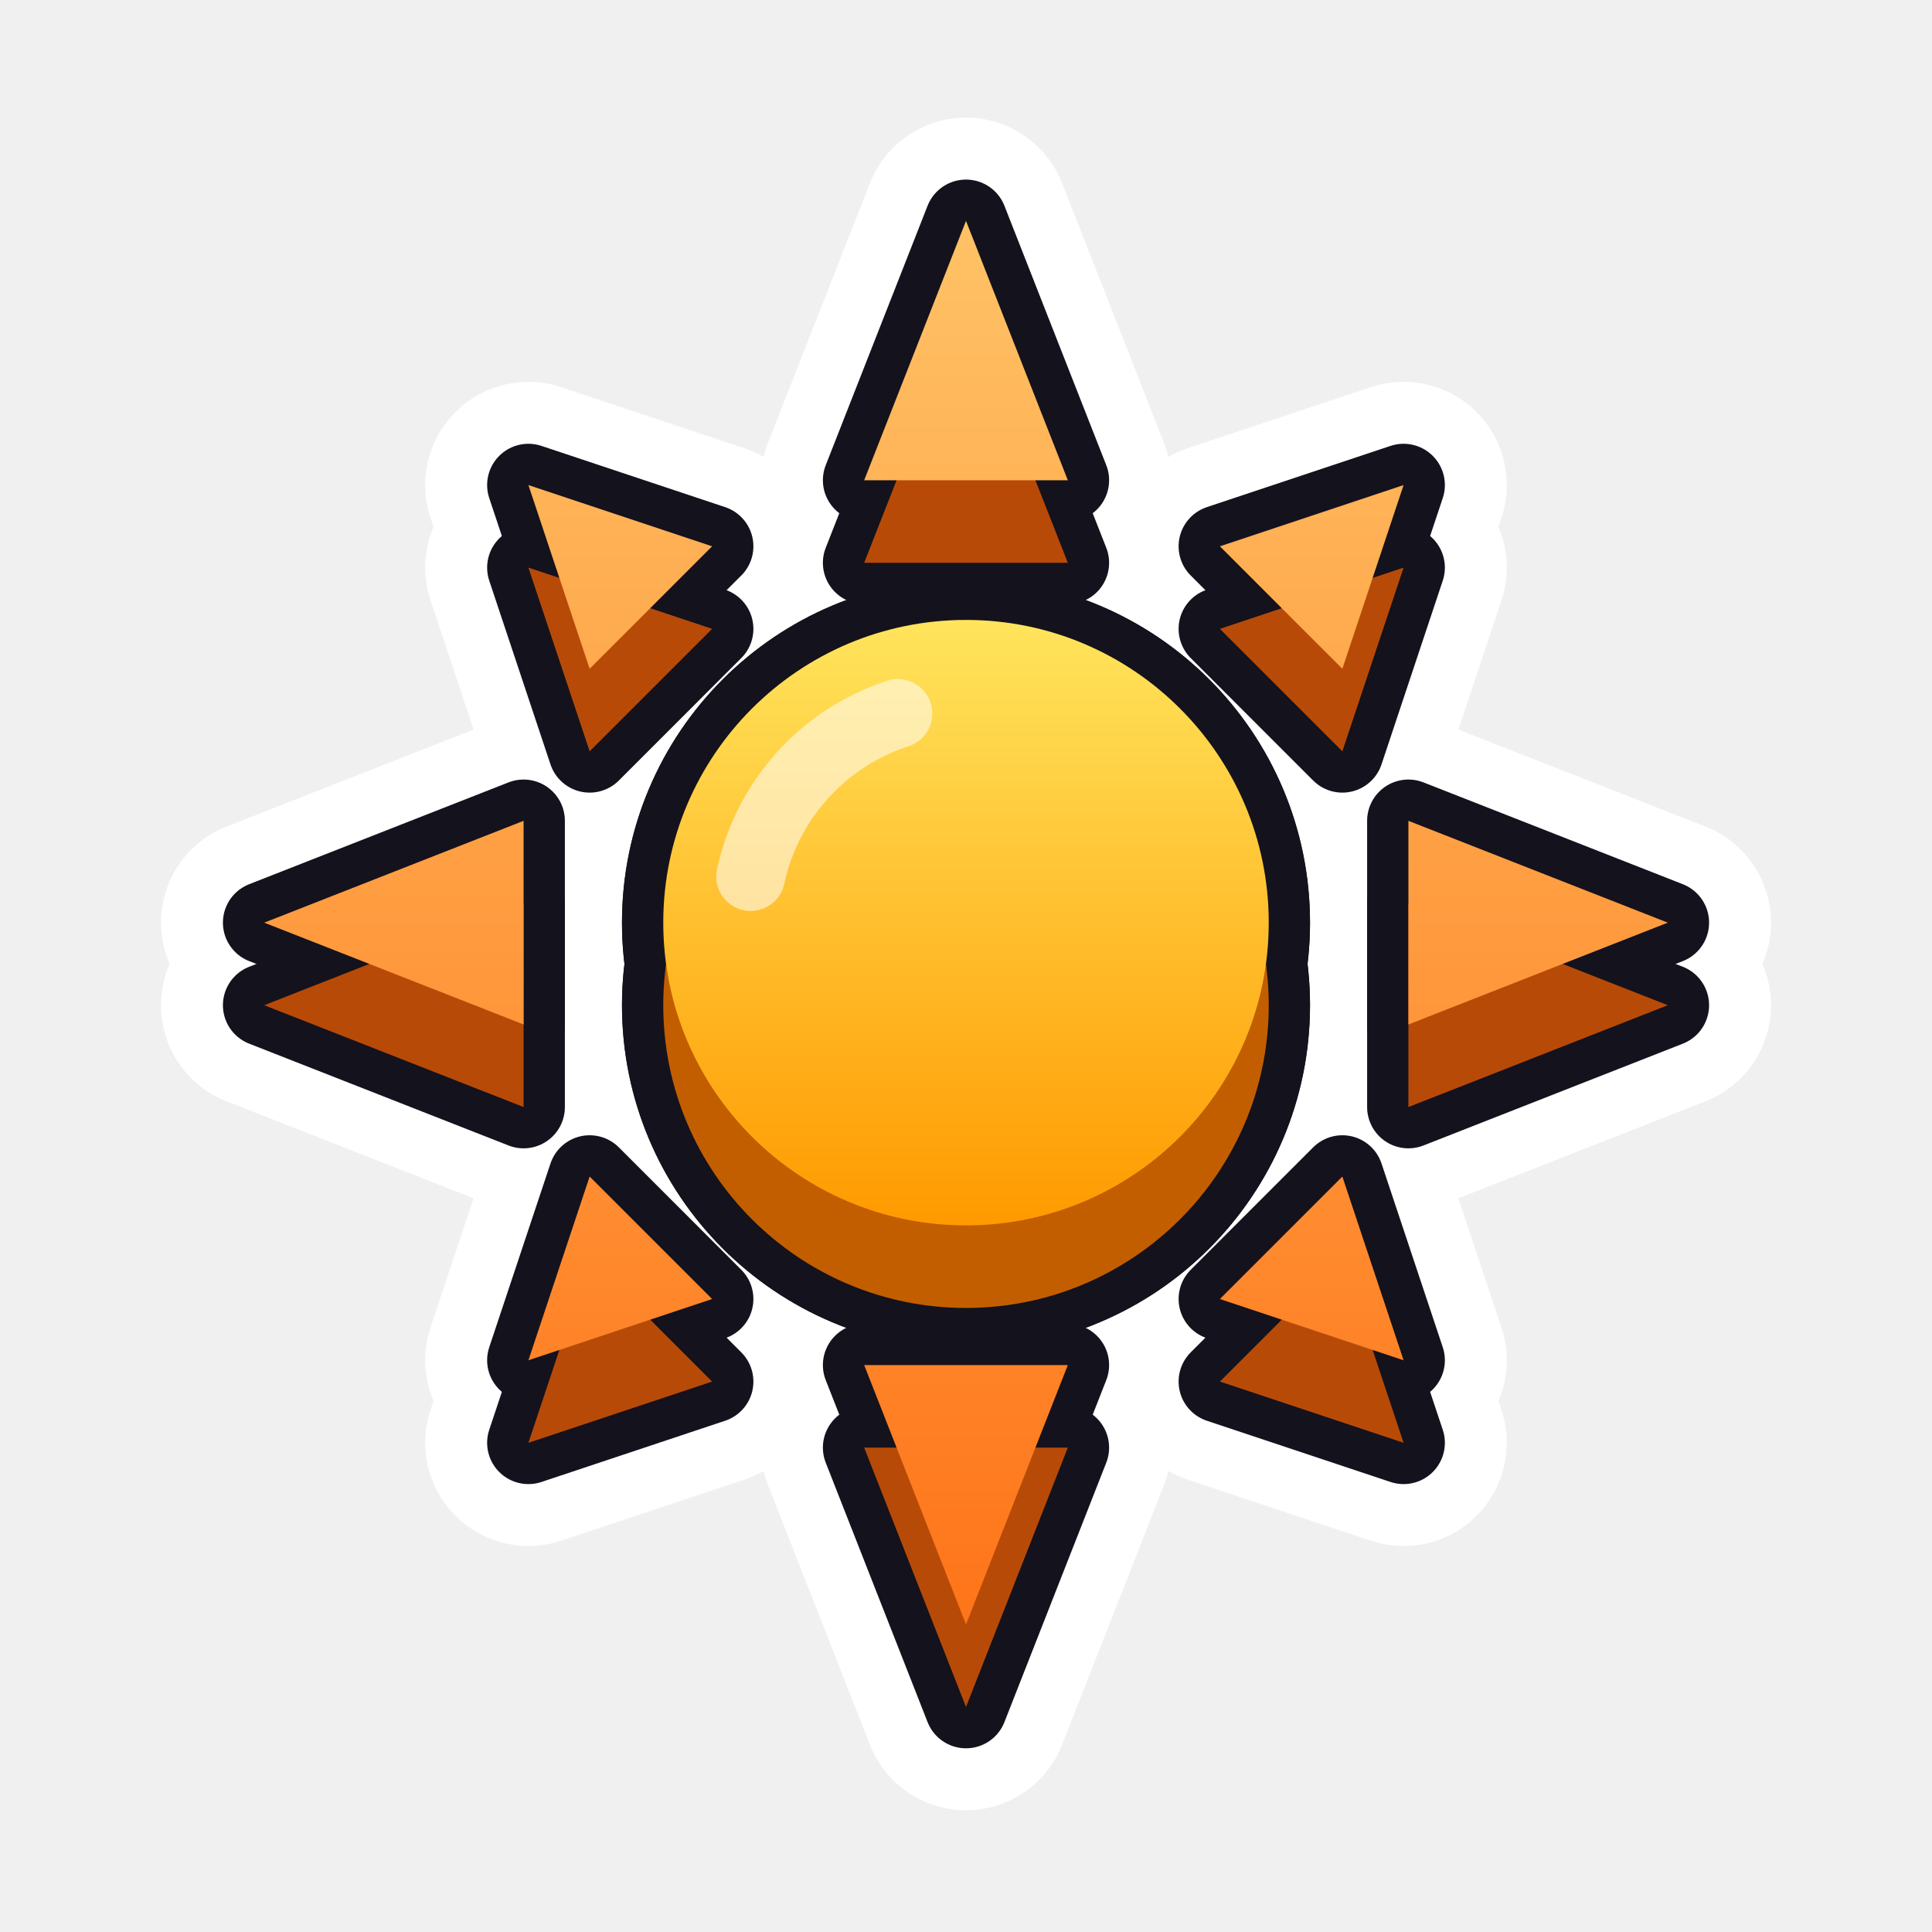
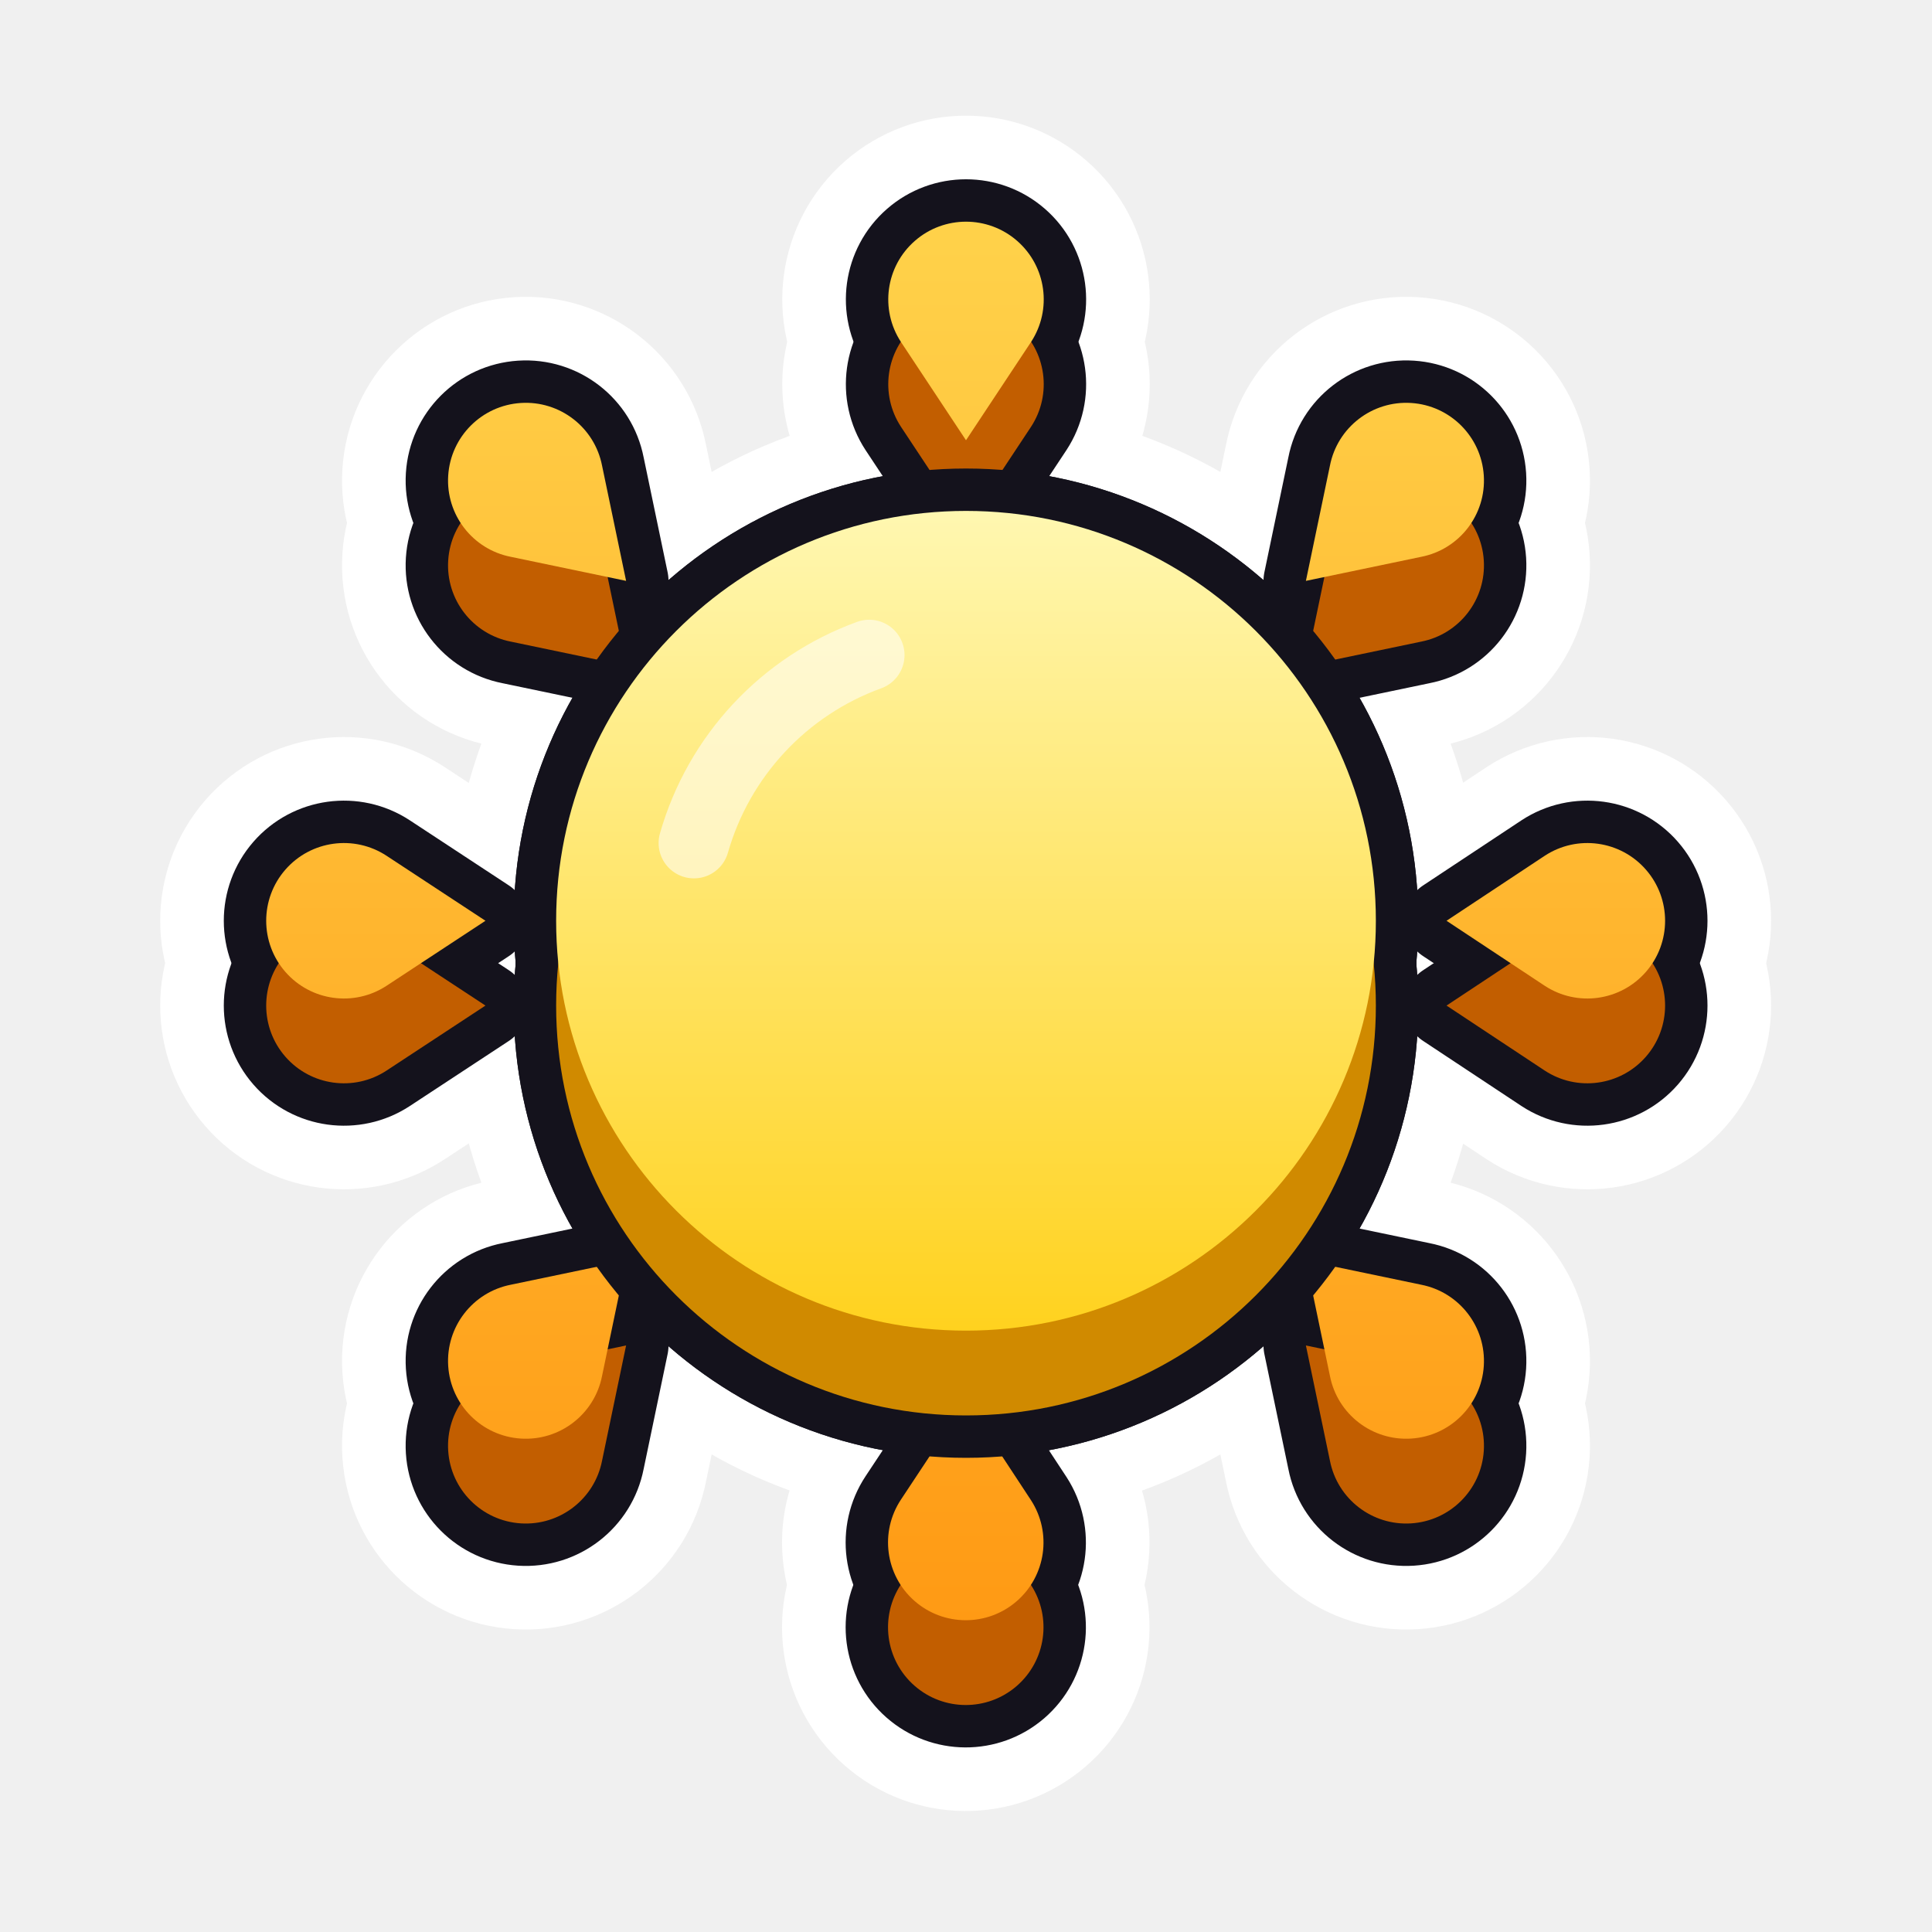
- <svg xmlns="http://www.w3.org/2000/svg" viewBox="-40.4 -36.1 280.8 280.8" width="128" height="128">
+ <svg xmlns="http://www.w3.org/2000/svg" viewBox="-36.7 -30.3 273.4 273.4" width="128" height="128">
  <defs>
    <linearGradient id="g0" x1="0" y1="0" x2="0" y2="1">
-       <stop offset="0" stop-color="#FFC266" />
-       <stop offset="1" stop-color="#FF7419" />
+       <stop offset="0" stop-color="#FFD24A" />
+       <stop offset="1" stop-color="#FF9A14" />
    </linearGradient>
    <linearGradient id="g1" x1="0" y1="0" x2="0" y2="1">
-       <stop offset="0" stop-color="#FFE45C" />
-       <stop offset="1" stop-color="#FF9A00" />
+       <stop offset="0" stop-color="#FFF7B0" />
+       <stop offset="1" stop-color="#FFD21F" />
    </linearGradient>
  </defs>
-   <path d="M85.2,33.7 L100.0,-4.0 L114.8,33.7 Z M136.9,43.3 L163.6,34.4 L154.7,61.1 Z M164.3,83.2 L202.0,98.0 L164.3,112.8 Z M154.7,134.9 L163.6,161.6 L136.9,152.7 Z M114.8,162.3 L100.0,200.0 L85.2,162.3 Z M63.1,152.7 L36.4,161.6 L45.3,134.9 Z M35.7,112.8 L-2.0,98.0 L35.7,83.2 Z M45.3,61.1 L36.4,34.4 L63.1,43.3 Z " fill="#fff" stroke="#fff" stroke-width="30" stroke-linejoin="round" />
-   <path d="M85.2,33.7 L100.0,-4.0 L114.8,33.7 Z M136.9,43.3 L163.6,34.4 L154.7,61.1 Z M164.3,83.2 L202.0,98.0 L164.3,112.8 Z M154.7,134.9 L163.6,161.6 L136.9,152.7 Z M114.8,162.3 L100.0,200.0 L85.2,162.3 Z M63.1,152.7 L36.4,161.6 L45.3,134.9 Z M35.7,112.8 L-2.0,98.0 L35.7,83.2 Z M45.3,61.1 L36.4,34.4 L63.1,43.3 Z " fill="#fff" transform="translate(0,12)" stroke="#fff" stroke-width="30" stroke-linejoin="round" />
-   <path d="M56,98 A44,44 0 1,0 144,98 A44,44 0 1,0 56,98 Z" fill="#fff" stroke="#fff" stroke-width="30" stroke-linejoin="round" />
-   <path d="M56,98 A44,44 0 1,0 144,98 A44,44 0 1,0 56,98 Z" fill="#fff" transform="translate(0,12)" stroke="#fff" stroke-width="30" stroke-linejoin="round" />
-   <path d="M85.2,33.7 L100.0,-4.0 L114.8,33.7 Z M136.9,43.3 L163.6,34.4 L154.7,61.1 Z M164.3,83.2 L202.0,98.0 L164.3,112.8 Z M154.7,134.9 L163.6,161.6 L136.9,152.7 Z M114.8,162.3 L100.0,200.0 L85.2,162.3 Z M63.1,152.7 L36.4,161.6 L45.3,134.9 Z M35.7,112.8 L-2.0,98.0 L35.7,83.2 Z M45.3,61.1 L36.4,34.4 L63.1,43.3 Z " fill="#14121C" stroke="#14121C" stroke-width="12" stroke-linejoin="round" />
-   <path d="M85.2,33.7 L100.0,-4.0 L114.8,33.7 Z M136.9,43.3 L163.6,34.4 L154.7,61.1 Z M164.3,83.2 L202.0,98.0 L164.3,112.8 Z M154.7,134.9 L163.6,161.6 L136.9,152.7 Z M114.8,162.3 L100.0,200.0 L85.2,162.3 Z M63.1,152.7 L36.4,161.6 L45.3,134.9 Z M35.7,112.8 L-2.0,98.0 L35.7,83.2 Z M45.3,61.1 L36.4,34.4 L63.1,43.3 Z " fill="#14121C" transform="translate(0,12)" stroke="#14121C" stroke-width="12" stroke-linejoin="round" />
-   <path d="M56,98 A44,44 0 1,0 144,98 A44,44 0 1,0 56,98 Z" fill="#14121C" stroke="#14121C" stroke-width="12" stroke-linejoin="round" />
-   <path d="M56,98 A44,44 0 1,0 144,98 A44,44 0 1,0 56,98 Z" fill="#14121C" transform="translate(0,12)" stroke="#14121C" stroke-width="12" stroke-linejoin="round" />
-   <path d="M85.2,33.7 L100.0,-4.0 L114.8,33.7 Z M136.9,43.3 L163.6,34.4 L154.7,61.1 Z M164.3,83.2 L202.0,98.0 L164.3,112.8 Z M154.7,134.9 L163.6,161.6 L136.9,152.7 Z M114.8,162.3 L100.0,200.0 L85.2,162.3 Z M63.1,152.7 L36.4,161.6 L45.3,134.9 Z M35.7,112.8 L-2.0,98.0 L35.7,83.2 Z M45.3,61.1 L36.4,34.4 L63.1,43.3 Z " fill="#B84A08" transform="translate(0,12)" />
-   <path d="M85.2,33.7 L100.0,-4.0 L114.8,33.7 Z M136.9,43.3 L163.6,34.4 L154.7,61.1 Z M164.3,83.2 L202.0,98.0 L164.3,112.8 Z M154.7,134.9 L163.6,161.6 L136.9,152.7 Z M114.8,162.3 L100.0,200.0 L85.2,162.3 Z M63.1,152.7 L36.4,161.6 L45.3,134.9 Z M35.7,112.8 L-2.0,98.0 L35.7,83.2 Z M45.3,61.1 L36.4,34.4 L63.1,43.3 Z " fill="url(#g0)" />
-   <path d="M56,98 A44,44 0 1,0 144,98 A44,44 0 1,0 56,98 Z" fill="#14121C" stroke="#14121C" stroke-width="12" stroke-linejoin="round" />
-   <path d="M56,98 A44,44 0 1,0 144,98 A44,44 0 1,0 56,98 Z" fill="#14121C" transform="translate(0,12)" stroke="#14121C" stroke-width="12" stroke-linejoin="round" />
-   <path d="M56,98 A44,44 0 1,0 144,98 A44,44 0 1,0 56,98 Z" fill="#C25E00" transform="translate(0,12)" />
-   <path d="M56,98 A44,44 0 1,0 144,98 A44,44 0 1,0 56,98 Z" fill="url(#g1)" />
-   <path d="M68.7,91.3 A32,32 0 0,1 90.1,67.6" fill="none" stroke="#fff" stroke-opacity="0.55" stroke-width="10" stroke-linecap="round" />
+   <path d="M100.0,32.0 L109.2,18.1 A11,11 0 1,0 90.8,18.1 Z M148.1,51.9 L164.4,48.5 A11,11 0 1,0 151.5,35.6 Z M168.0,100.0 L181.9,109.2 A11,11 0 1,0 181.9,90.8 Z M148.1,148.1 L151.5,164.4 A11,11 0 1,0 164.4,151.5 Z M100.0,168.0 L90.8,181.9 A11,11 0 1,0 109.2,182.0 Z M51.9,148.1 L35.6,151.5 A11,11 0 1,0 48.5,164.4 Z M32.0,100.0 L18.0,90.8 A11,11 0 1,0 18.0,109.2 Z M51.9,51.9 L48.5,35.6 A11,11 0 1,0 35.6,48.5 Z " fill="#fff" stroke="#fff" stroke-width="30" stroke-linejoin="round" />
+   <path d="M100.0,32.0 L109.2,18.1 A11,11 0 1,0 90.8,18.1 Z M148.1,51.9 L164.4,48.5 A11,11 0 1,0 151.5,35.6 Z M168.0,100.0 L181.9,109.2 A11,11 0 1,0 181.9,90.8 Z M148.1,148.1 L151.5,164.4 A11,11 0 1,0 164.4,151.5 Z M100.0,168.0 L90.8,181.9 A11,11 0 1,0 109.2,182.0 Z M51.9,148.1 L35.6,151.5 A11,11 0 1,0 48.5,164.4 Z M32.0,100.0 L18.0,90.8 A11,11 0 1,0 18.0,109.2 Z M51.9,51.9 L48.5,35.6 A11,11 0 1,0 35.6,48.5 Z " fill="#fff" transform="translate(0,12)" stroke="#fff" stroke-width="30" stroke-linejoin="round" />
+   <path d="M42,100 A58,58 0 1,0 158,100 A58,58 0 1,0 42,100 Z" fill="#fff" stroke="#fff" stroke-width="30" stroke-linejoin="round" />
+   <path d="M42,100 A58,58 0 1,0 158,100 A58,58 0 1,0 42,100 Z" fill="#fff" transform="translate(0,12)" stroke="#fff" stroke-width="30" stroke-linejoin="round" />
+   <path d="M100.0,32.0 L109.2,18.1 A11,11 0 1,0 90.8,18.1 Z M148.1,51.9 L164.4,48.5 A11,11 0 1,0 151.5,35.6 Z M168.0,100.0 L181.9,109.2 A11,11 0 1,0 181.9,90.8 Z M148.1,148.1 L151.5,164.4 A11,11 0 1,0 164.4,151.5 Z M100.0,168.0 L90.8,181.9 A11,11 0 1,0 109.2,182.0 Z M51.9,148.1 L35.6,151.5 A11,11 0 1,0 48.5,164.4 Z M32.0,100.0 L18.0,90.8 A11,11 0 1,0 18.0,109.2 Z M51.9,51.9 L48.5,35.6 A11,11 0 1,0 35.6,48.5 Z " fill="#14121C" stroke="#14121C" stroke-width="12" stroke-linejoin="round" />
+   <path d="M100.0,32.0 L109.2,18.1 A11,11 0 1,0 90.8,18.1 Z M148.1,51.9 L164.4,48.5 A11,11 0 1,0 151.5,35.6 Z M168.0,100.0 L181.9,109.2 A11,11 0 1,0 181.9,90.8 Z M148.1,148.1 L151.5,164.4 A11,11 0 1,0 164.4,151.5 Z M100.0,168.0 L90.8,181.9 A11,11 0 1,0 109.2,182.0 Z M51.9,148.1 L35.6,151.5 A11,11 0 1,0 48.5,164.4 Z M32.0,100.0 L18.0,90.8 A11,11 0 1,0 18.0,109.2 Z M51.9,51.9 L48.5,35.6 A11,11 0 1,0 35.6,48.5 Z " fill="#14121C" transform="translate(0,12)" stroke="#14121C" stroke-width="12" stroke-linejoin="round" />
+   <path d="M42,100 A58,58 0 1,0 158,100 A58,58 0 1,0 42,100 Z" fill="#14121C" stroke="#14121C" stroke-width="12" stroke-linejoin="round" />
+   <path d="M42,100 A58,58 0 1,0 158,100 A58,58 0 1,0 42,100 Z" fill="#14121C" transform="translate(0,12)" stroke="#14121C" stroke-width="12" stroke-linejoin="round" />
+   <path d="M100.0,32.0 L109.2,18.1 A11,11 0 1,0 90.8,18.1 Z M148.1,51.9 L164.4,48.5 A11,11 0 1,0 151.5,35.6 Z M168.0,100.0 L181.9,109.2 A11,11 0 1,0 181.9,90.8 Z M148.1,148.1 L151.5,164.4 A11,11 0 1,0 164.4,151.5 Z M100.0,168.0 L90.8,181.9 A11,11 0 1,0 109.2,182.0 Z M51.9,148.1 L35.6,151.5 A11,11 0 1,0 48.5,164.4 Z M32.0,100.0 L18.0,90.8 A11,11 0 1,0 18.0,109.2 Z M51.9,51.9 L48.5,35.6 A11,11 0 1,0 35.6,48.5 Z " fill="#C25E00" transform="translate(0,12)" />
+   <path d="M100.0,32.0 L109.2,18.1 A11,11 0 1,0 90.8,18.1 Z M148.1,51.9 L164.4,48.5 A11,11 0 1,0 151.5,35.6 Z M168.0,100.0 L181.9,109.2 A11,11 0 1,0 181.9,90.8 Z M148.1,148.1 L151.5,164.4 A11,11 0 1,0 164.4,151.5 Z M100.0,168.0 L90.8,181.9 A11,11 0 1,0 109.2,182.0 Z M51.9,148.1 L35.6,151.5 A11,11 0 1,0 48.5,164.4 Z M32.0,100.0 L18.0,90.8 A11,11 0 1,0 18.0,109.2 Z M51.9,51.9 L48.5,35.6 A11,11 0 1,0 35.6,48.5 Z " fill="url(#g0)" />
+   <path d="M42,100 A58,58 0 1,0 158,100 A58,58 0 1,0 42,100 Z" fill="#14121C" stroke="#14121C" stroke-width="12" stroke-linejoin="round" />
+   <path d="M42,100 A58,58 0 1,0 158,100 A58,58 0 1,0 42,100 Z" fill="#14121C" transform="translate(0,12)" stroke="#14121C" stroke-width="12" stroke-linejoin="round" />
+   <path d="M42,100 A58,58 0 1,0 158,100 A58,58 0 1,0 42,100 Z" fill="#D08A00" transform="translate(0,12)" />
+   <path d="M42,100 A58,58 0 1,0 158,100 A58,58 0 1,0 42,100 Z" fill="url(#g1)" />
+   <path d="M61.5,89.0 A40,40 0 0,1 86.3,62.4" fill="none" stroke="#fff" stroke-opacity="0.55" stroke-width="10" stroke-linecap="round" />
</svg>
